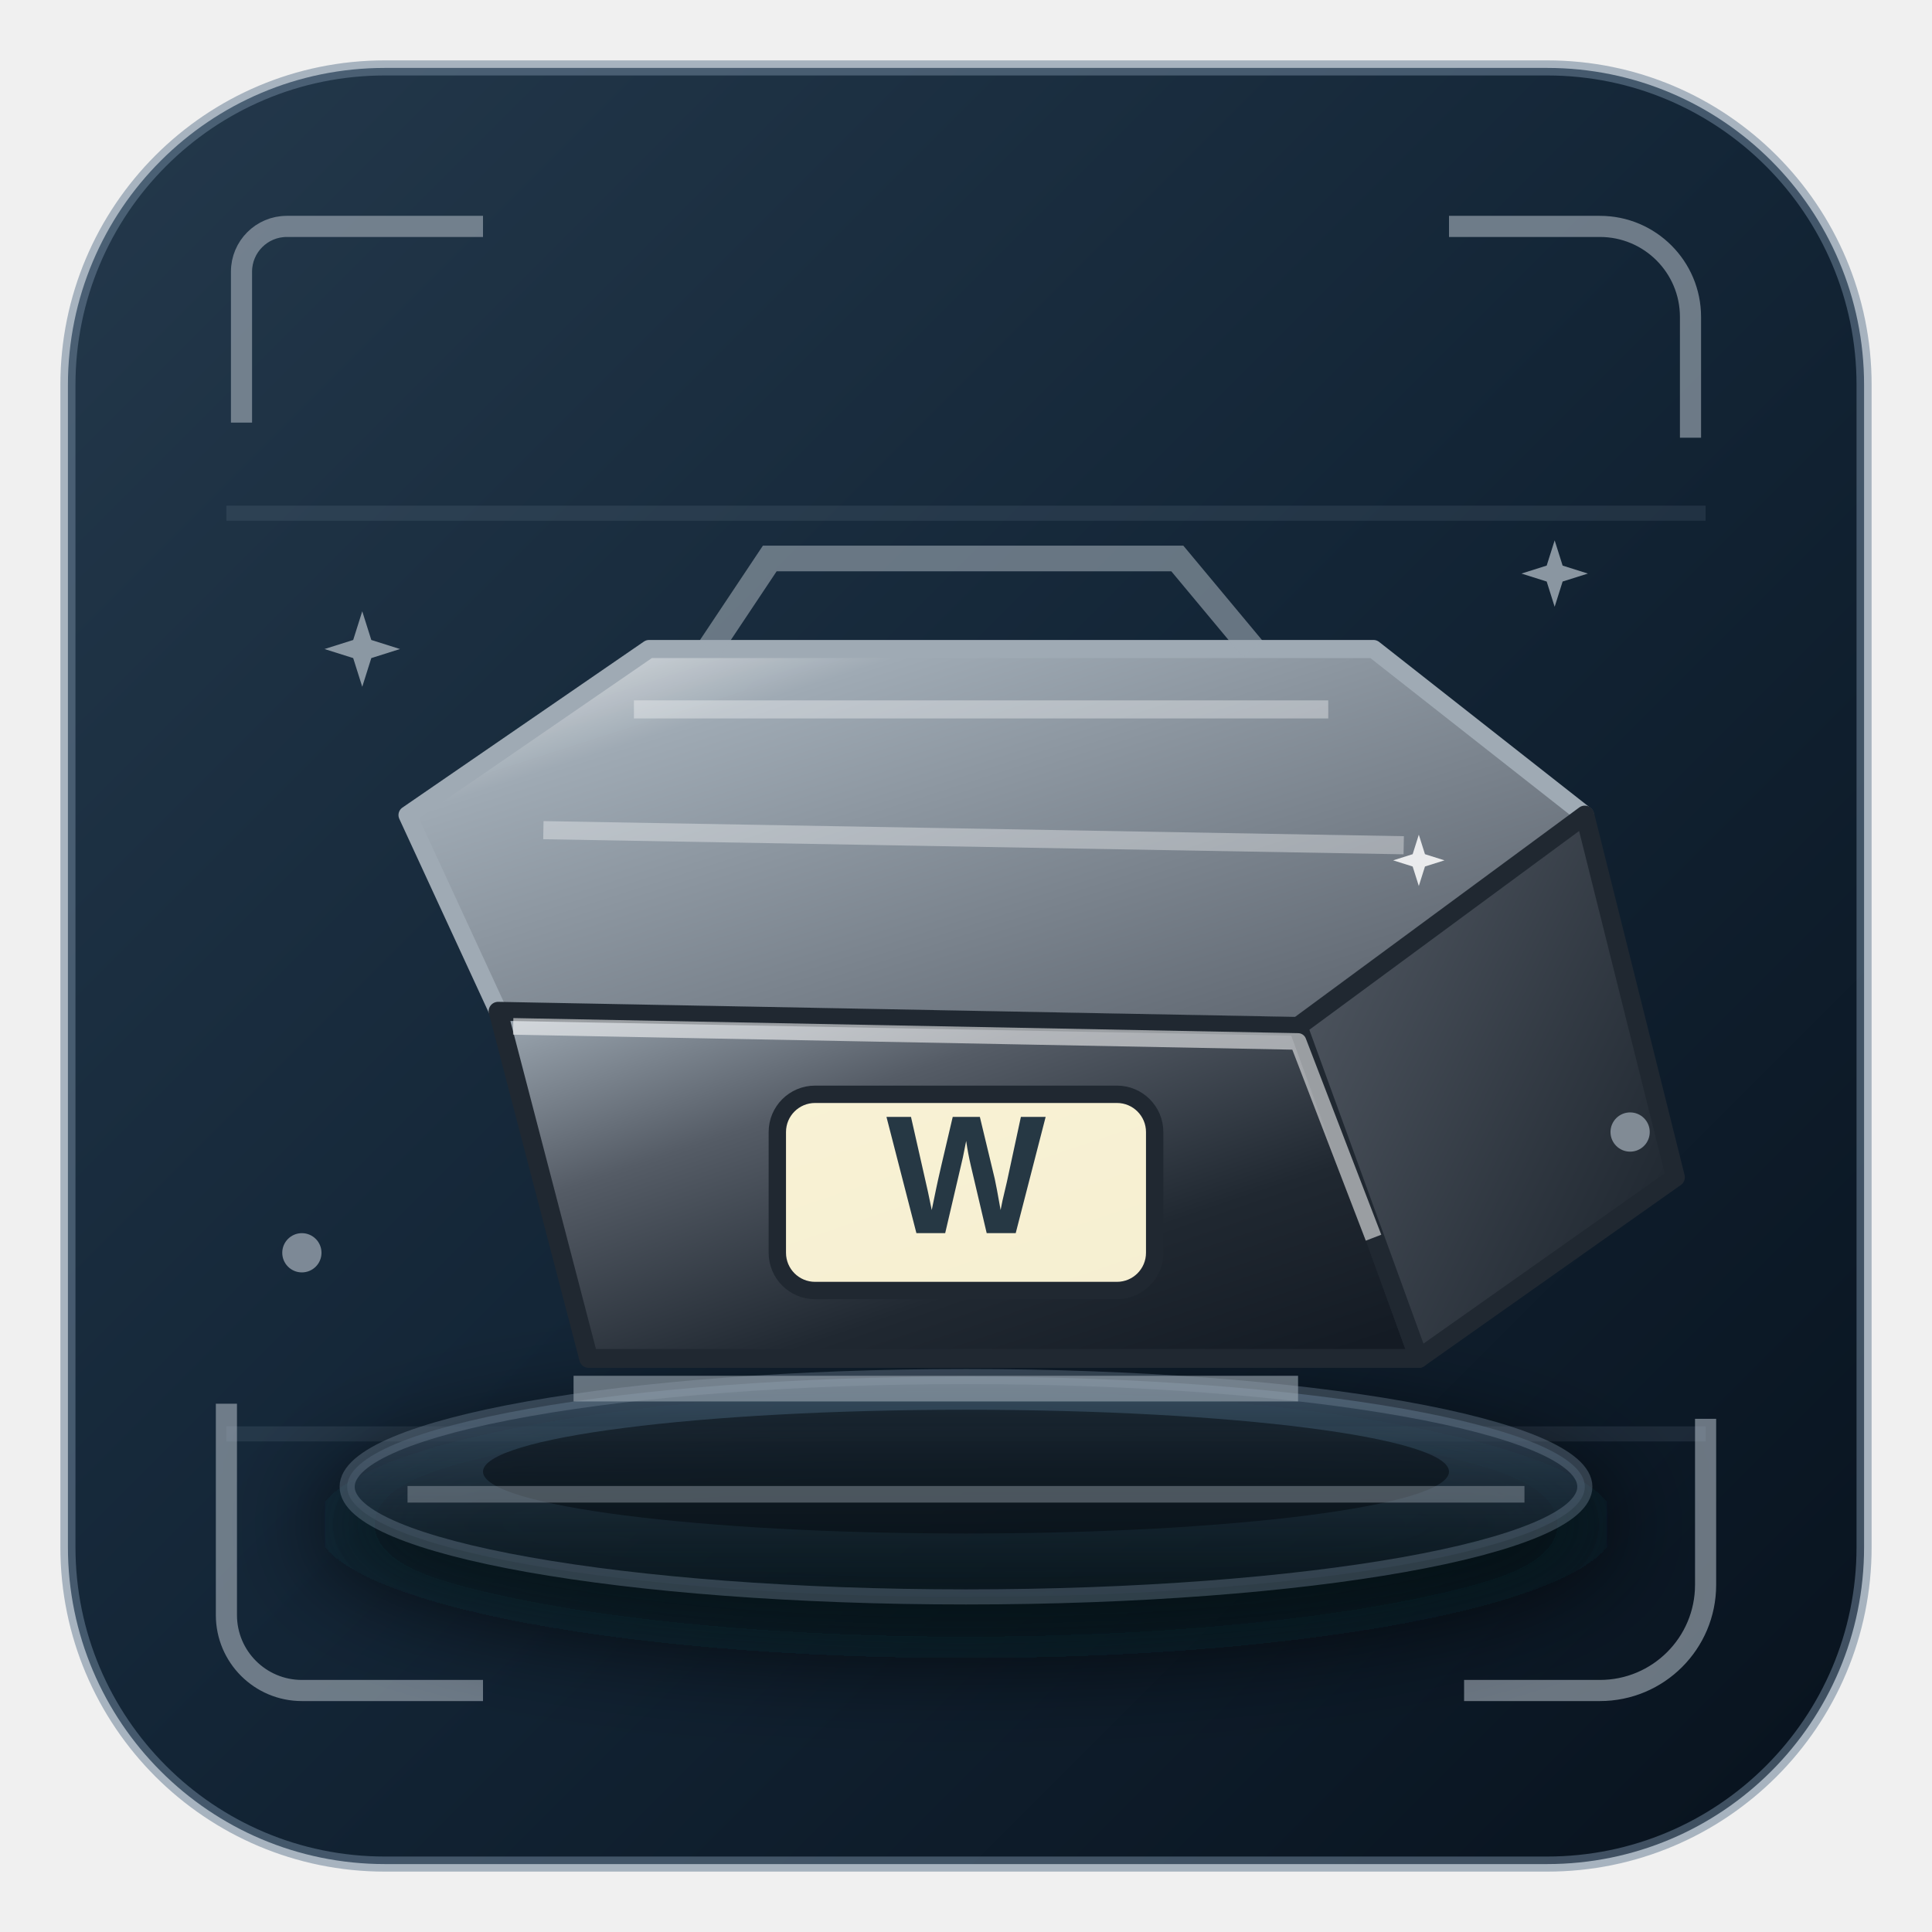
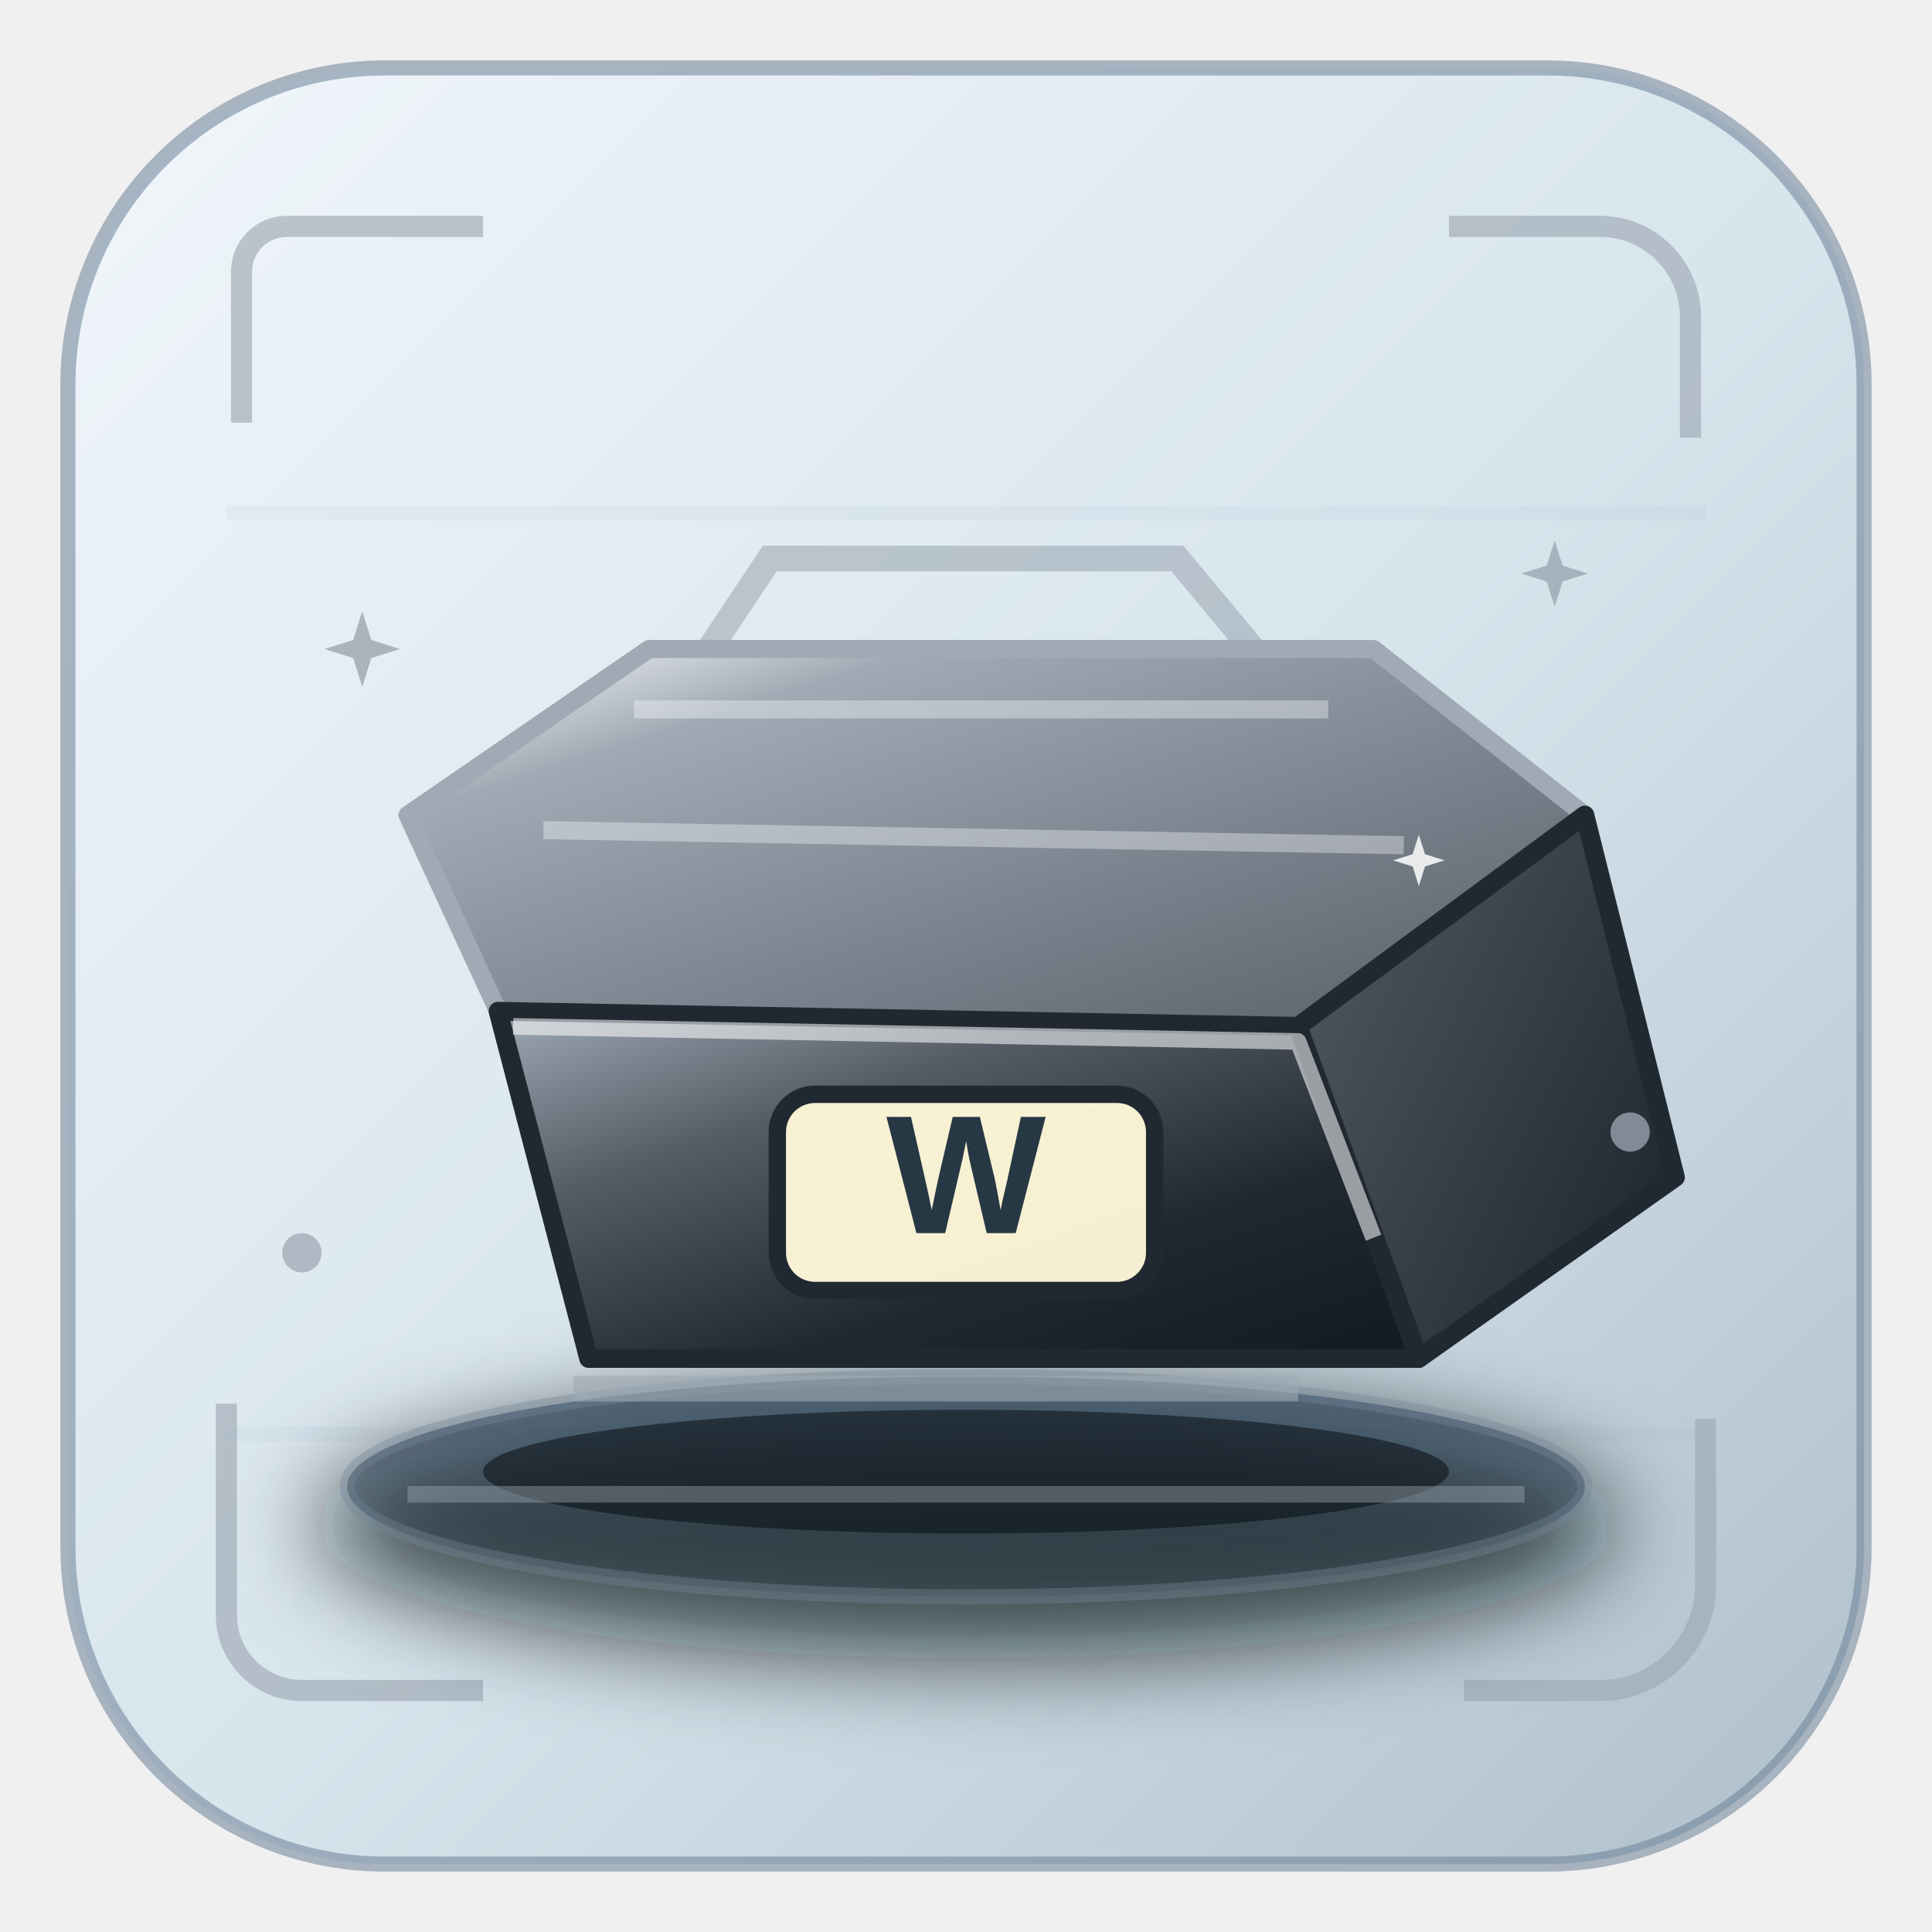
<svg xmlns="http://www.w3.org/2000/svg" width="128" height="128" viewBox="0 0 128 128" role="img" aria-labelledby="omega-tungsten-title omega-tungsten-desc" data-omega-icon-kind="resource" data-omega-icon-id="tungsten">
  <defs>
    <linearGradient id="omega-tungsten-bg" x1="0" y1="0" x2="1" y2="1">
-       <stop offset="0" stop-color="#24394c" />
-       <stop offset=".5" stop-color="#132536" />
-       <stop offset="1" stop-color="#08121d" />
+       <stop offset="0" stop-color="#f1f6fa" />
+       <stop offset=".52" stop-color="#d8e5ed" />
+       <stop offset="1" stop-color="#aebfcb" />
    </linearGradient>
    <linearGradient id="omega-tungsten-metal" x1="0" y1="0" x2=".9" y2="1">
      <stop offset="0" stop-color="#9faab4" />
      <stop offset=".32" stop-color="#555c66" />
      <stop offset=".7" stop-color="#202831" />
      <stop offset="1" stop-color="#141b24" />
    </linearGradient>
    <linearGradient id="omega-tungsten-top" x1="0" y1="0" x2="1" y2="1">
      <stop offset="0" stop-color="#ffffff" stop-opacity=".9" />
      <stop offset=".22" stop-color="#9faab4" />
      <stop offset="1" stop-color="#555c66" />
    </linearGradient>
    <linearGradient id="omega-tungsten-side" x1="0" y1="0" x2="1" y2=".7">
      <stop offset="0" stop-color="#555c66" />
      <stop offset="1" stop-color="#202831" />
    </linearGradient>
    <linearGradient id="omega-tungsten-floor" x1="0" y1="0" x2="0" y2="1">
      <stop offset="0" stop-color="#41576b" stop-opacity=".85" />
      <stop offset="1" stop-color="#172534" stop-opacity=".25" />
    </linearGradient>
    <filter id="omega-tungsten-shadow" x="-40%" y="-40%" width="180%" height="200%">
      <feGaussianBlur stdDeviation="3.1" />
    </filter>
  </defs>
  <rect x="4.5" y="4.5" width="119" height="119" rx="21" fill="url(#omega-tungsten-bg)" stroke="#6b8297" stroke-opacity=".55" stroke-width="1" />
  <path d="M16 28V18a3 3 0 0 1 3-3h13M96 15h10a6 6 0 0 1 6 6v8M15 93v14a5 5 0 0 0 5 5h12M97 112h9a7 7 0 0 0 7-7V94" fill="none" stroke="#9faab4" stroke-opacity=".65" stroke-width="1.4" />
  <path d="M15 34H113M15 95H113" stroke="#a5bac8" stroke-opacity=".11" />
  <ellipse cx="64" cy="101" rx="43" ry="8.8" fill="#02070d" opacity=".7" filter="url(#omega-tungsten-shadow)" />
  <ellipse cx="64" cy="98.5" rx="41" ry="7.3" fill="url(#omega-tungsten-floor)" stroke="#75889a" stroke-opacity=".38" />
  <ellipse cx="64" cy="97.5" rx="32" ry="4.1" fill="#030a10" opacity=".52" />
  <g stroke-linejoin="round">
    <path d="M27 54 43 43 91 43 105 54 86 68 33 67Z" fill="url(#omega-tungsten-top)" stroke="#9faab4" stroke-width="1.2" />
    <path d="M33 67 86 68 94 90 39 90Z" fill="url(#omega-tungsten-metal)" stroke="#202831" stroke-width="1.25" />
    <path d="M86 68 105 54 111 78 94 90Z" fill="url(#omega-tungsten-side)" stroke="#202831" stroke-width="1.25" />
    <path d="M34 68 86 69 91 82" stroke="#ffffff" stroke-opacity=".55" stroke-width="1.1" fill="none" />
    <path d="M42 47 88 47M36 55 93 56" stroke="#ffffff" stroke-opacity=".35" stroke-width="1.2" />
    <rect x="51.5" y="72.5" width="25" height="13" rx="2.5" fill="#fff7d8" fill-opacity=".96" stroke="#202831" stroke-width="1.15" />
    <text x="64" y="81.7" font-size="11.2" font-weight="900" letter-spacing="0.1" text-anchor="middle" font-family="Arial,Helvetica,sans-serif" fill="#263844">W</text>
  </g>
  <path d="M47 43 51 37 78 37 83 43M38 92H86" fill="none" stroke="#9faab4" stroke-opacity=".6" stroke-width="1.7" />
  <path d="M24 40.5L24.6 42.4 26.5 43 24.6 43.6 24 45.5 23.4 43.6 21.5 43 23.4 42.4Z" fill="#9faab4" opacity=".85" />
  <path d="M103 35.8L103.528 37.472 105.2 38 103.528 38.528 103 40.2 102.472 38.528 100.8 38 102.472 37.472Z" fill="#9faab4" opacity=".85" />
  <path d="M94 55.3L94.408 56.592 95.7 57 94.408 57.408 94 58.7 93.592 57.408 92.3 57 93.592 56.592Z" fill="#fff" opacity=".85" />
  <path d="M27 99H101" stroke="#9faab4" stroke-opacity=".42" stroke-width="1.1" />
  <circle cx="20" cy="83" r="1.3" fill="#9faab4" opacity=".75" />
  <circle cx="108" cy="75" r="1.3" fill="#9faab4" opacity=".75" />
</svg>
